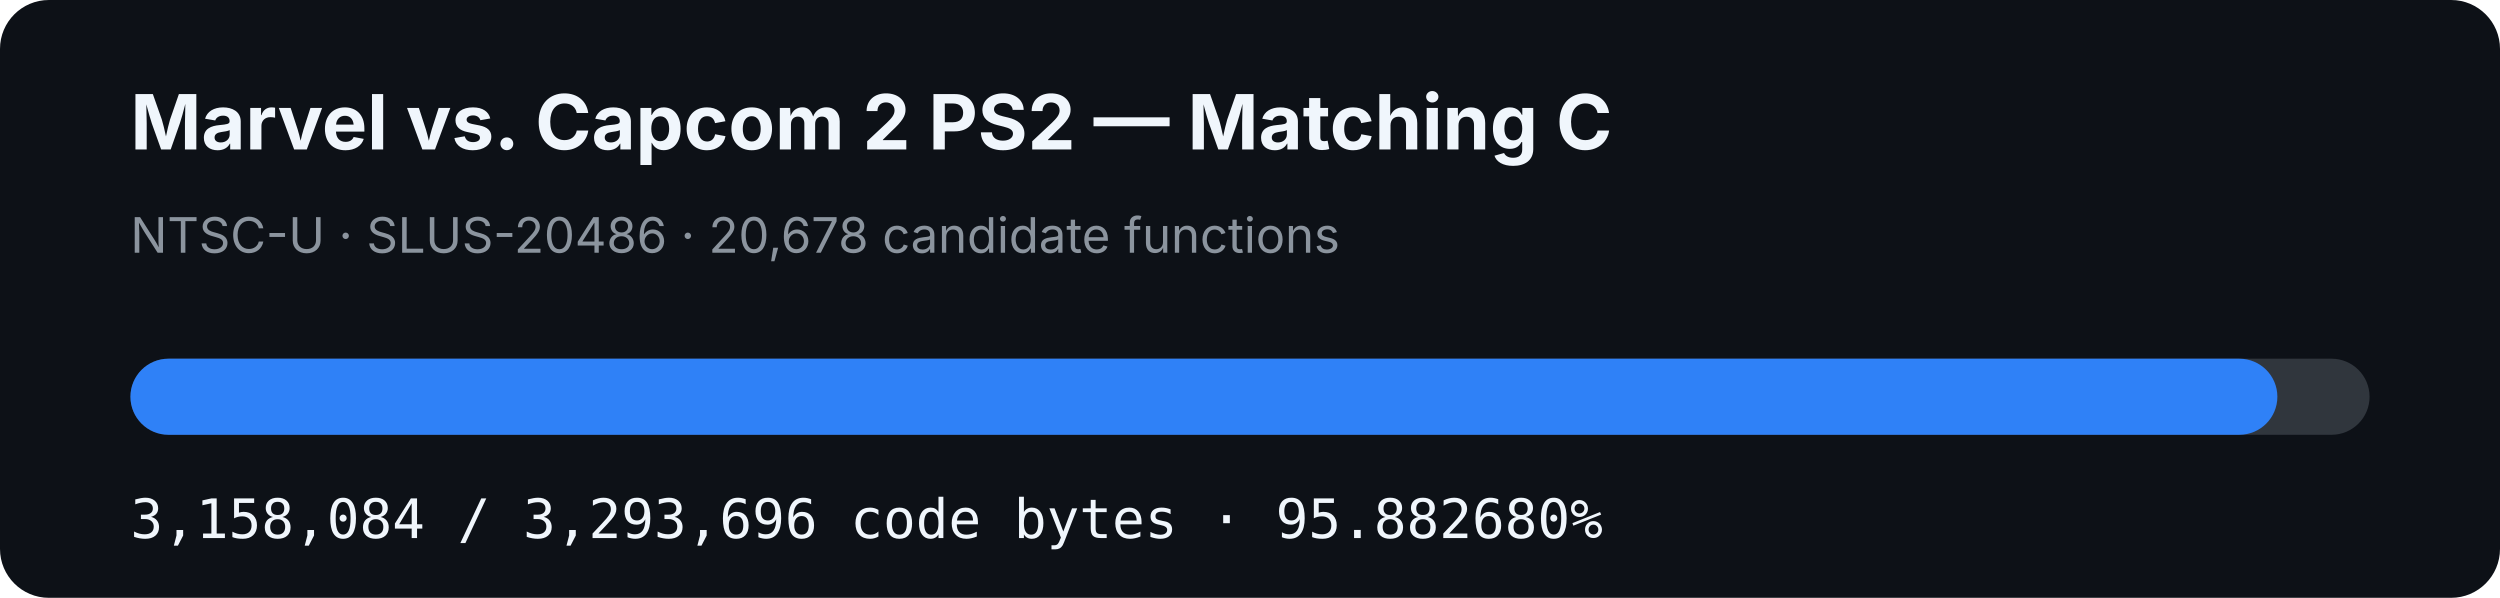
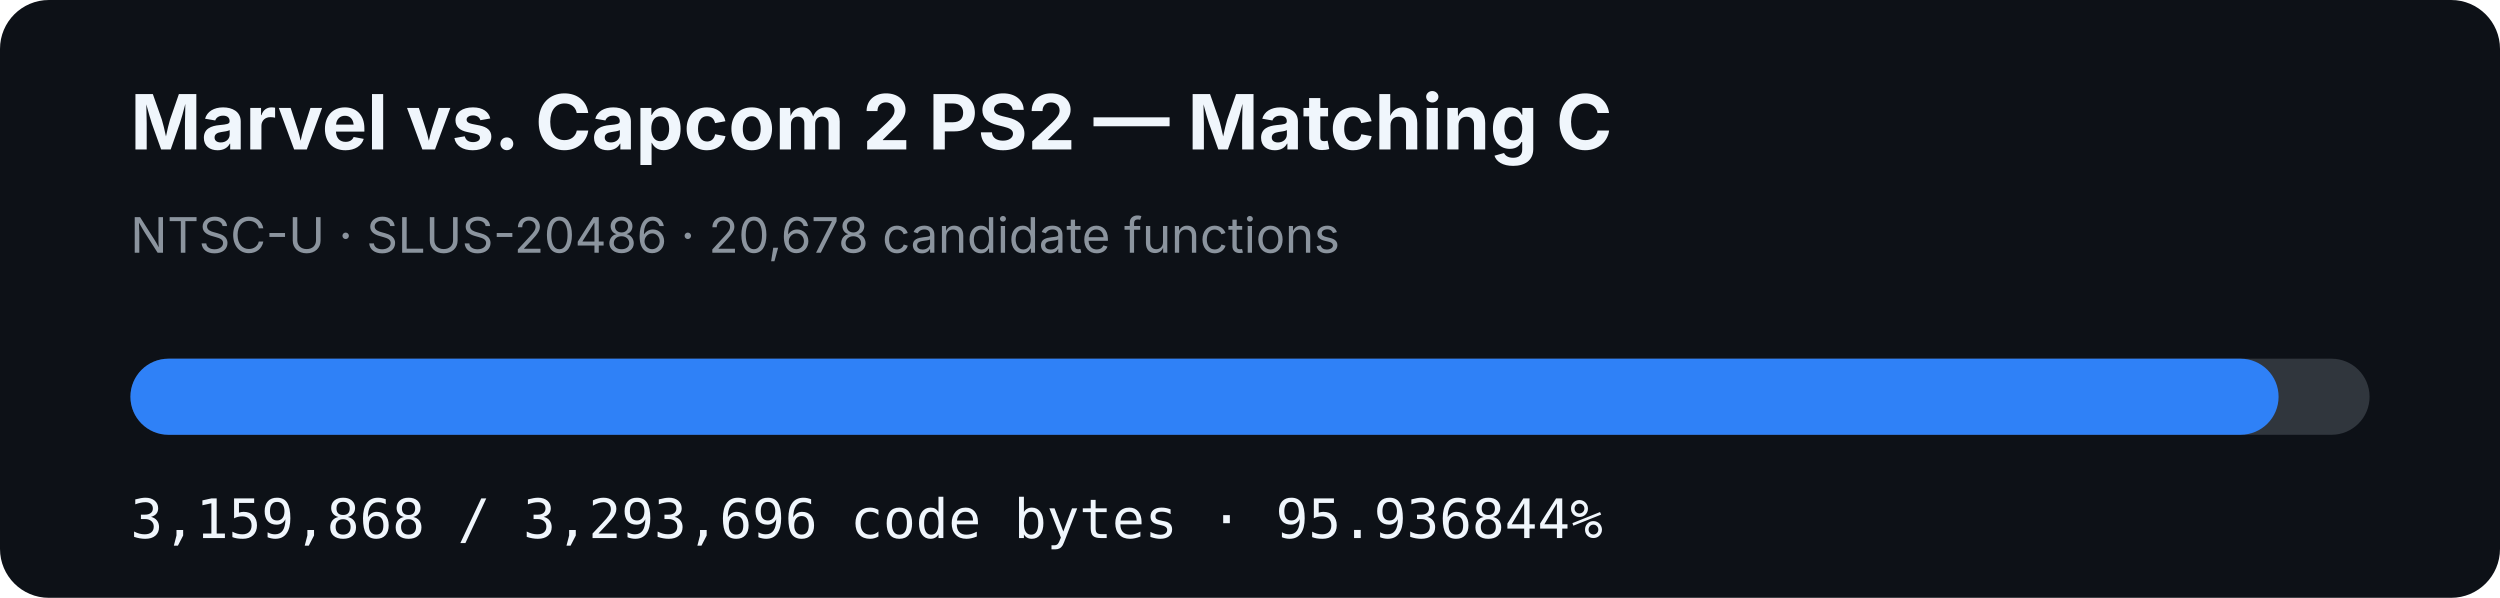
- <svg xmlns="http://www.w3.org/2000/svg" width="920" height="220" viewBox="0 0 920 220" role="img" aria-label="MVC2 PS2 matching C progress: 95.882680%">
+ <svg xmlns="http://www.w3.org/2000/svg" width="920" height="220" viewBox="0 0 920 220" role="img" aria-label="MVC2 PS2 matching C progress: 95.936844%">
  <rect width="920" height="220" rx="18" fill="#0d1117" />
  <text x="48" y="55" fill="#f0f6fc" font-family="-apple-system,BlinkMacSystemFont,Segoe UI,sans-serif" font-size="28" font-weight="700">Marvel vs. Capcom 2 PS2 — Matching C</text>
  <text x="48" y="93" fill="#8b949e" font-family="-apple-system,BlinkMacSystemFont,Segoe UI,sans-serif" font-size="18">NTSC-U · SLUS-20486 · 20,678 candidate functions</text>
  <rect x="48" y="132" width="824" height="28" rx="14" fill="#30363d" />
-   <rect x="48" y="132" width="790.073" height="28" rx="14" fill="#2f81f7" />
-   <text x="48" y="198" fill="#f0f6fc" font-family="ui-monospace,SFMono-Regular,Menlo,monospace" font-size="20">3,158,084 / 3,293,696 code bytes · 95.882680%</text>
+   <rect x="48" y="132" width="790.52" height="28" rx="14" fill="#2f81f7" />
+   <text x="48" y="198" fill="#f0f6fc" font-family="ui-monospace,SFMono-Regular,Menlo,monospace" font-size="20">3,159,868 / 3,293,696 code bytes · 95.936844%</text>
</svg>
